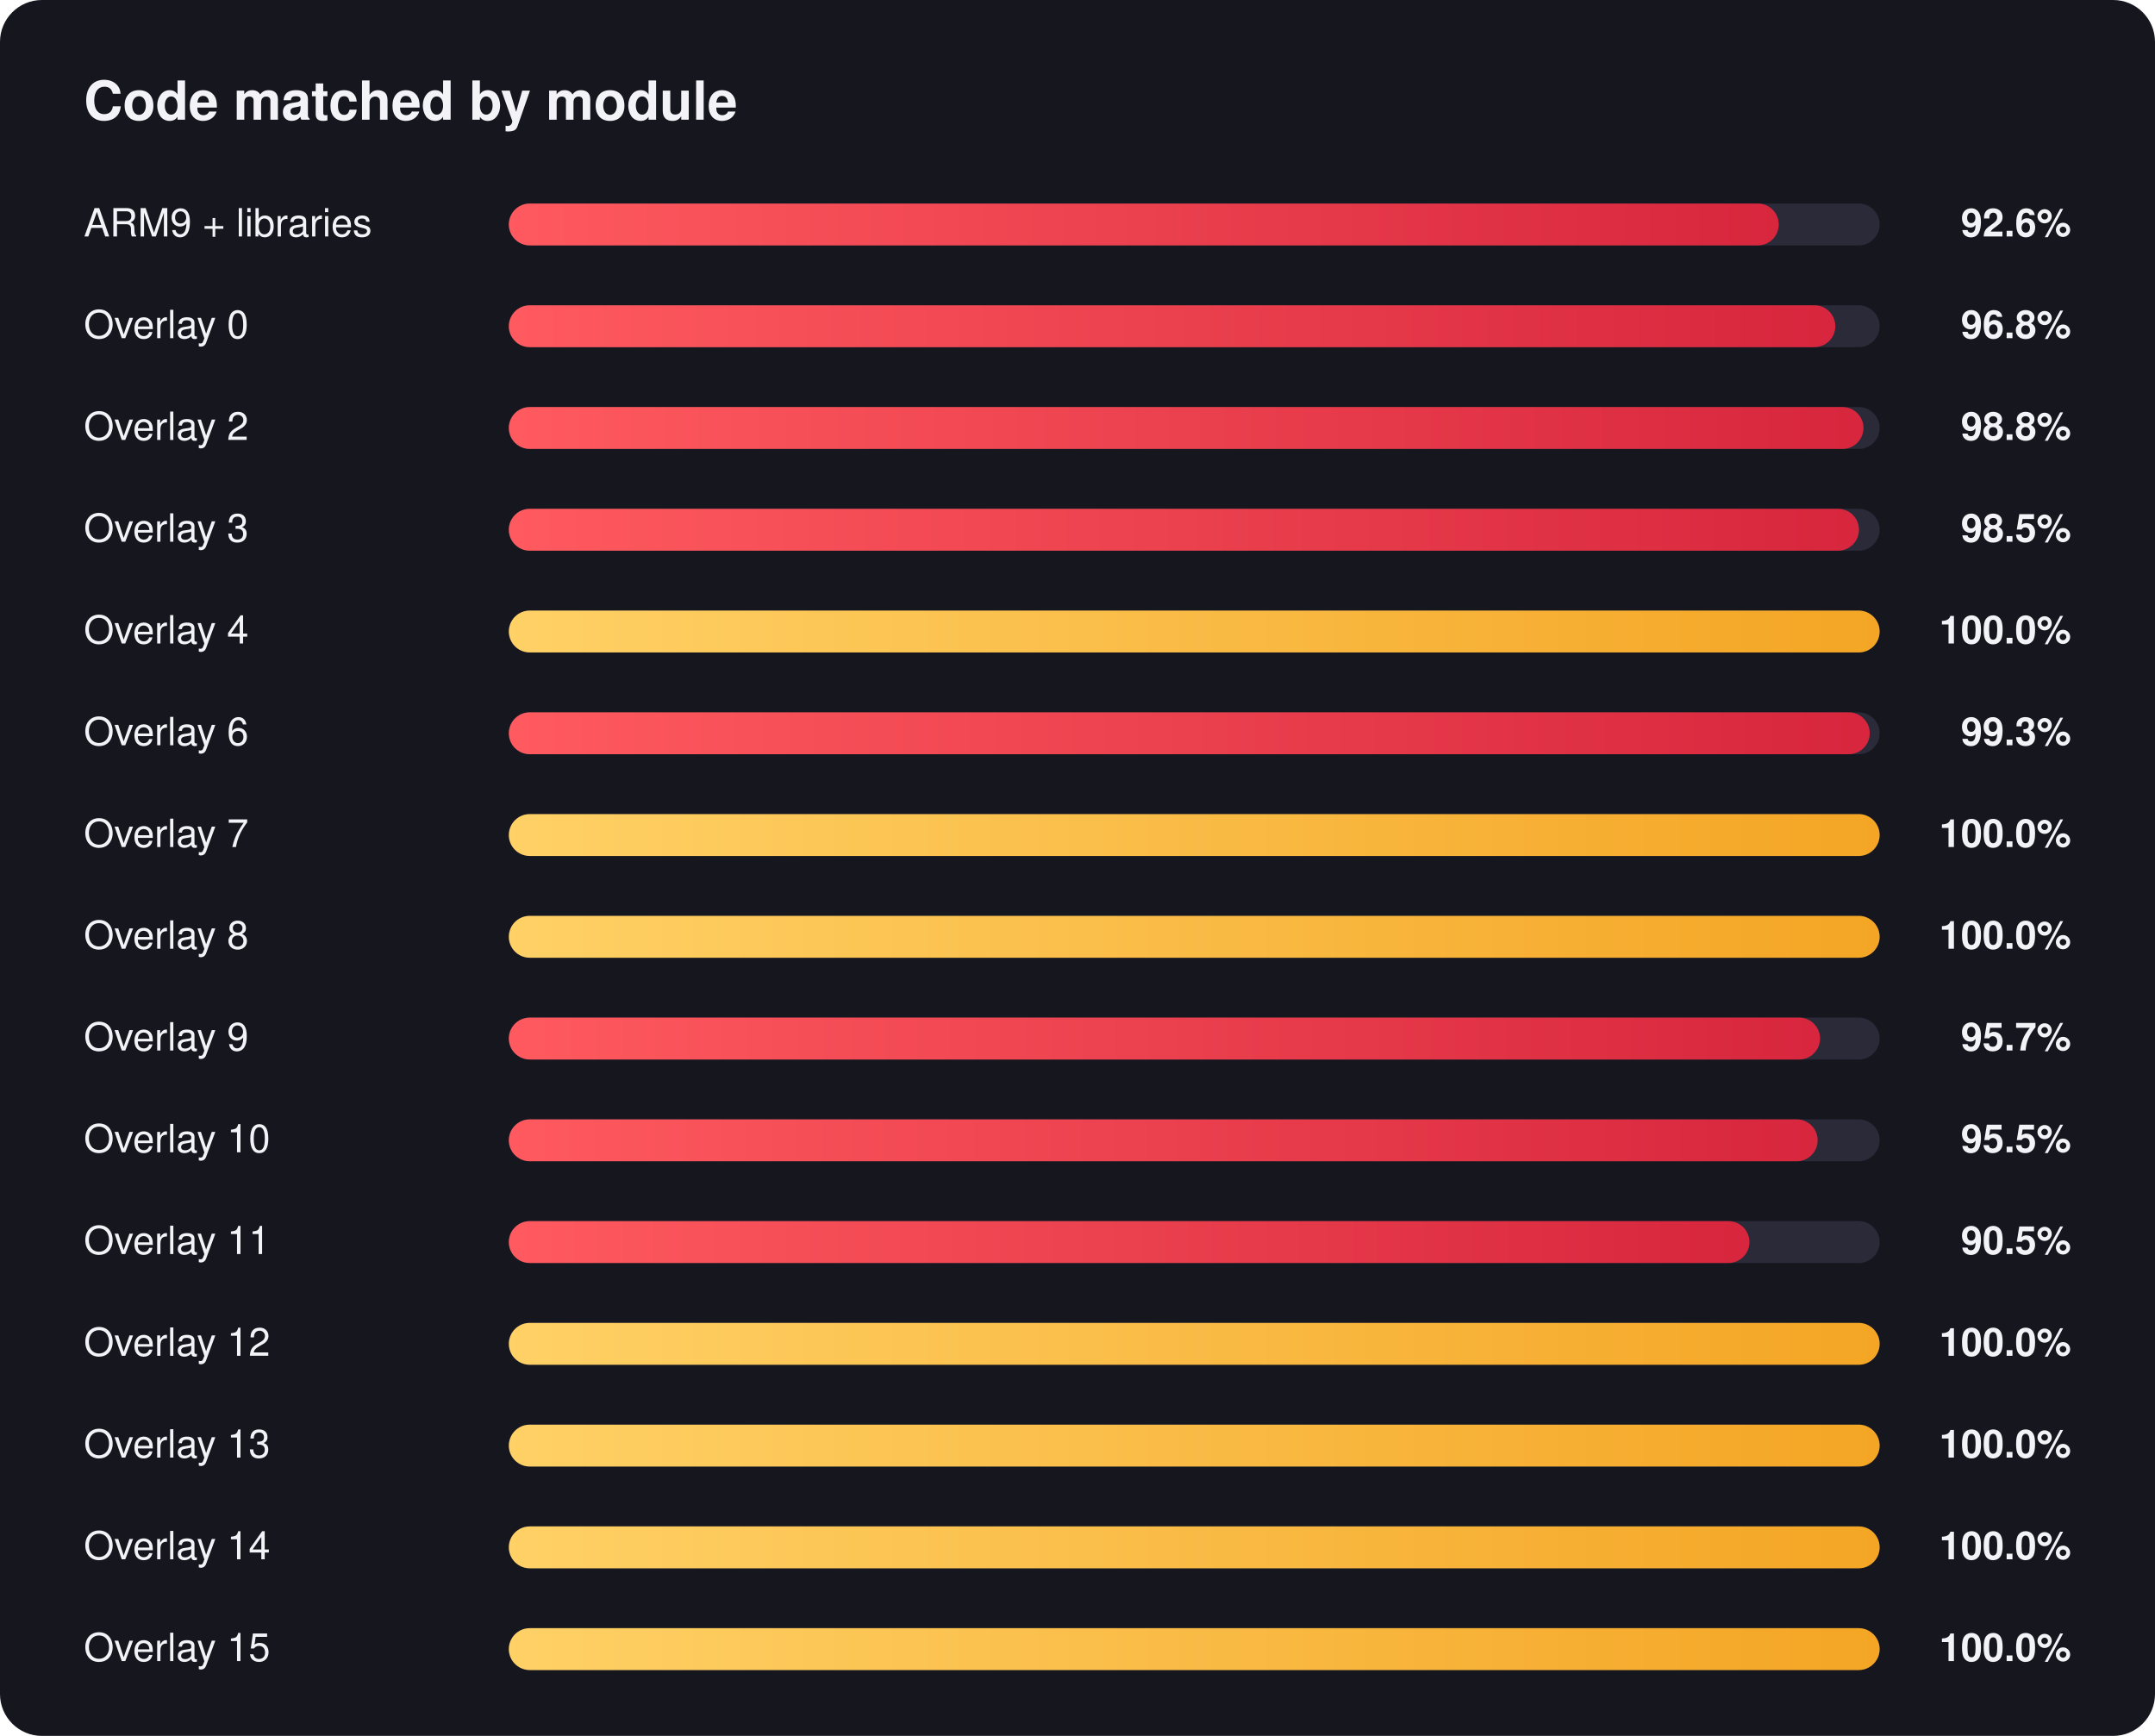
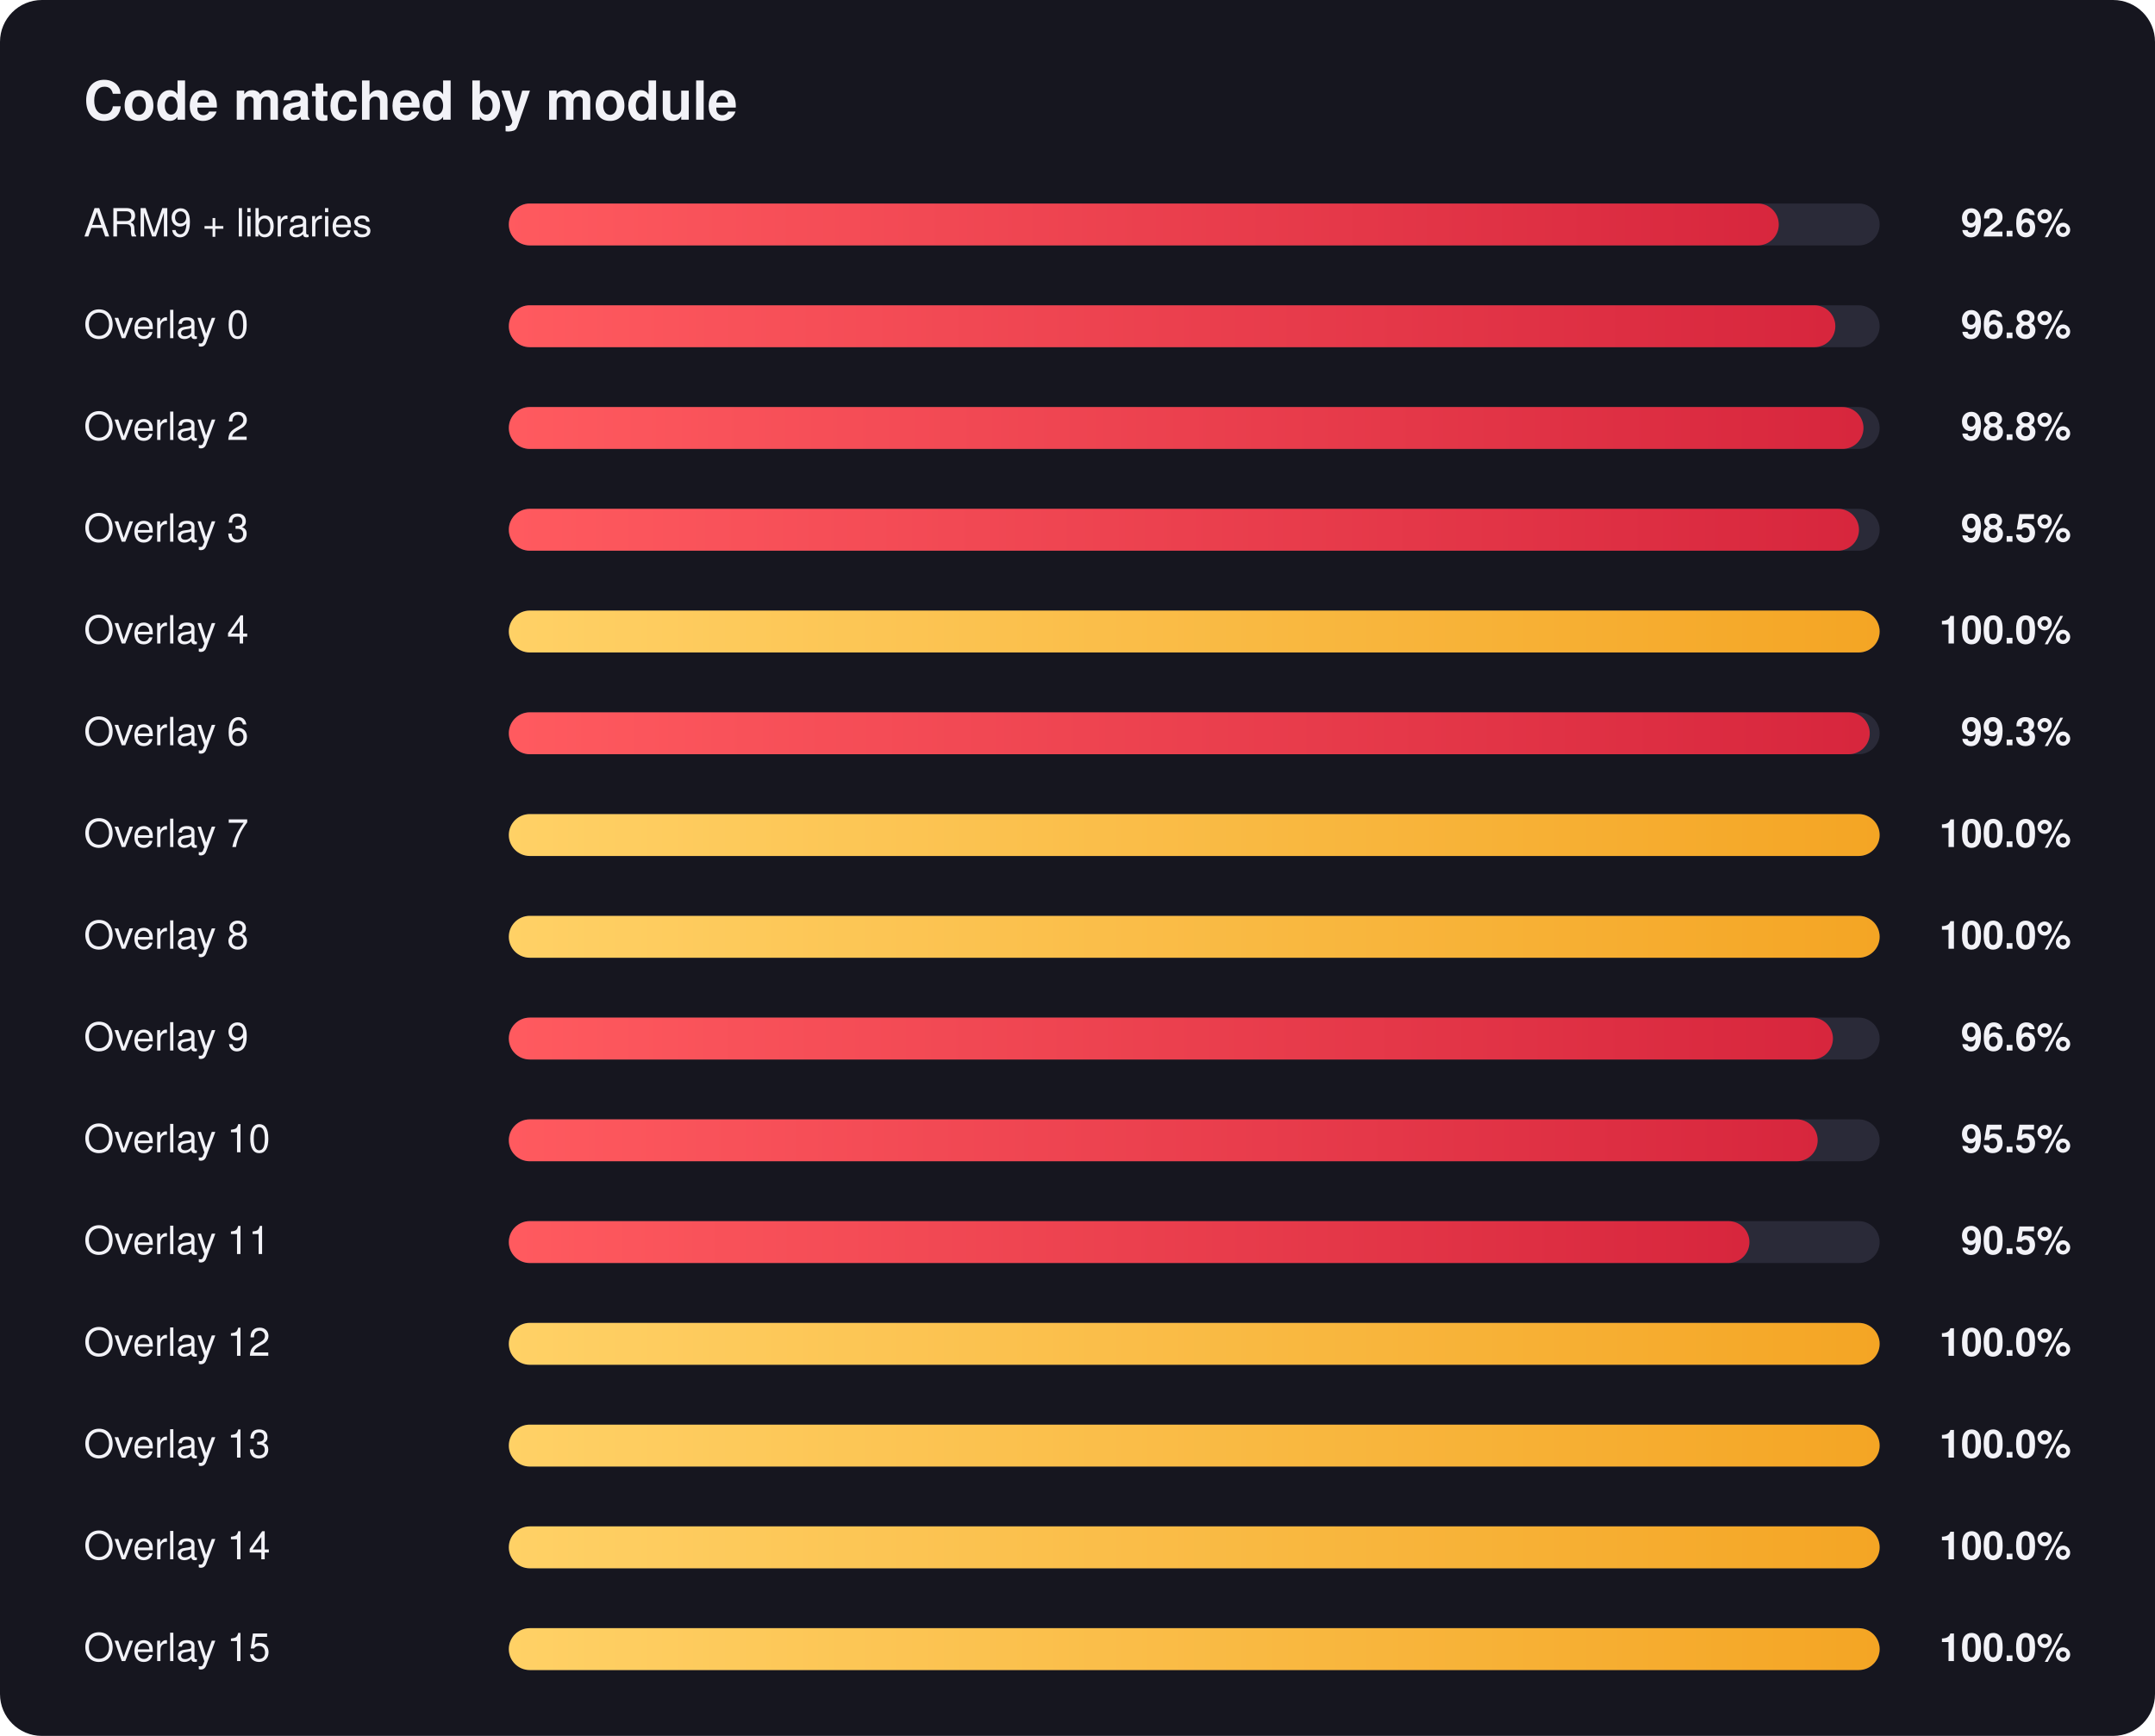
<svg xmlns="http://www.w3.org/2000/svg" width="720" height="580" viewBox="0 0 720 580" font-family="Segoe UI, Helvetica, Arial, sans-serif">
  <defs>
    <linearGradient id="red" x1="0" x2="1" y1="0" y2="0">
      <stop offset="0" stop-color="#ff5a5f" />
      <stop offset="1" stop-color="#d7263d" />
    </linearGradient>
    <linearGradient id="gold" x1="0" x2="1" y1="0" y2="0">
      <stop offset="0" stop-color="#ffd166" />
      <stop offset="1" stop-color="#f4a524" />
    </linearGradient>
  </defs>
  <rect width="720" height="580" rx="14" fill="#16161f" />
  <text x="28" y="40" fill="#f2f2f7" font-size="18" font-weight="700">Code matched by module</text>
  <text x="28" y="79" fill="#f2f2f7" font-size="13">ARM9 + libraries</text>
  <text x="692" y="79" fill="#f2f2f7" font-size="13" font-weight="600" text-anchor="end">92.6%</text>
  <rect x="170" y="68" width="458" height="14" rx="7.0" fill="#2a2a38" />
  <rect x="170" y="68" width="424.3" height="14" rx="7.0" fill="url(#red)" />
  <text x="28" y="113" fill="#f2f2f7" font-size="13">Overlay 0</text>
  <text x="692" y="113" fill="#f2f2f7" font-size="13" font-weight="600" text-anchor="end">96.8%</text>
  <rect x="170" y="102" width="458" height="14" rx="7.0" fill="#2a2a38" />
  <rect x="170" y="102" width="443.2" height="14" rx="7.0" fill="url(#red)" />
  <text x="28" y="147" fill="#f2f2f7" font-size="13">Overlay 2</text>
  <text x="692" y="147" fill="#f2f2f7" font-size="13" font-weight="600" text-anchor="end">98.8%</text>
  <rect x="170" y="136" width="458" height="14" rx="7.0" fill="#2a2a38" />
  <rect x="170" y="136" width="452.6" height="14" rx="7.0" fill="url(#red)" />
  <text x="28" y="181" fill="#f2f2f7" font-size="13">Overlay 3</text>
  <text x="692" y="181" fill="#f2f2f7" font-size="13" font-weight="600" text-anchor="end">98.5%</text>
  <rect x="170" y="170" width="458" height="14" rx="7.0" fill="#2a2a38" />
  <rect x="170" y="170" width="451.1" height="14" rx="7.0" fill="url(#red)" />
  <text x="28" y="215" fill="#f2f2f7" font-size="13">Overlay 4</text>
  <text x="692" y="215" fill="#f2f2f7" font-size="13" font-weight="600" text-anchor="end">100.0%</text>
  <rect x="170" y="204" width="458" height="14" rx="7.0" fill="#2a2a38" />
  <rect x="170" y="204" width="458.0" height="14" rx="7.0" fill="url(#gold)" />
  <text x="28" y="249" fill="#f2f2f7" font-size="13">Overlay 6</text>
  <text x="692" y="249" fill="#f2f2f7" font-size="13" font-weight="600" text-anchor="end">99.3%</text>
  <rect x="170" y="238" width="458" height="14" rx="7.0" fill="#2a2a38" />
  <rect x="170" y="238" width="454.7" height="14" rx="7.0" fill="url(#red)" />
  <text x="28" y="283" fill="#f2f2f7" font-size="13">Overlay 7</text>
  <text x="692" y="283" fill="#f2f2f7" font-size="13" font-weight="600" text-anchor="end">100.0%</text>
  <rect x="170" y="272" width="458" height="14" rx="7.0" fill="#2a2a38" />
  <rect x="170" y="272" width="458.0" height="14" rx="7.0" fill="url(#gold)" />
  <text x="28" y="317" fill="#f2f2f7" font-size="13">Overlay 8</text>
  <text x="692" y="317" fill="#f2f2f7" font-size="13" font-weight="600" text-anchor="end">100.0%</text>
  <rect x="170" y="306" width="458" height="14" rx="7.0" fill="#2a2a38" />
  <rect x="170" y="306" width="458.0" height="14" rx="7.0" fill="url(#gold)" />
  <text x="28" y="351" fill="#f2f2f7" font-size="13">Overlay 9</text>
-   <text x="692" y="351" fill="#f2f2f7" font-size="13" font-weight="600" text-anchor="end">95.7%</text>
+   <text x="692" y="351" fill="#f2f2f7" font-size="13" font-weight="600" text-anchor="end">96.6%</text>
  <rect x="170" y="340" width="458" height="14" rx="7.0" fill="#2a2a38" />
-   <rect x="170" y="340" width="438.1" height="14" rx="7.0" fill="url(#red)" />
+   <rect x="170" y="340" width="442.4" height="14" rx="7.0" fill="url(#red)" />
  <text x="28" y="385" fill="#f2f2f7" font-size="13">Overlay 10</text>
  <text x="692" y="385" fill="#f2f2f7" font-size="13" font-weight="600" text-anchor="end">95.5%</text>
  <rect x="170" y="374" width="458" height="14" rx="7.0" fill="#2a2a38" />
  <rect x="170" y="374" width="437.3" height="14" rx="7.0" fill="url(#red)" />
  <text x="28" y="419" fill="#f2f2f7" font-size="13">Overlay 11</text>
  <text x="692" y="419" fill="#f2f2f7" font-size="13" font-weight="600" text-anchor="end">90.5%</text>
  <rect x="170" y="408" width="458" height="14" rx="7.0" fill="#2a2a38" />
  <rect x="170" y="408" width="414.5" height="14" rx="7.0" fill="url(#red)" />
  <text x="28" y="453" fill="#f2f2f7" font-size="13">Overlay 12</text>
  <text x="692" y="453" fill="#f2f2f7" font-size="13" font-weight="600" text-anchor="end">100.0%</text>
  <rect x="170" y="442" width="458" height="14" rx="7.0" fill="#2a2a38" />
  <rect x="170" y="442" width="458.0" height="14" rx="7.0" fill="url(#gold)" />
  <text x="28" y="487" fill="#f2f2f7" font-size="13">Overlay 13</text>
  <text x="692" y="487" fill="#f2f2f7" font-size="13" font-weight="600" text-anchor="end">100.0%</text>
  <rect x="170" y="476" width="458" height="14" rx="7.0" fill="#2a2a38" />
  <rect x="170" y="476" width="458.0" height="14" rx="7.0" fill="url(#gold)" />
  <text x="28" y="521" fill="#f2f2f7" font-size="13">Overlay 14</text>
  <text x="692" y="521" fill="#f2f2f7" font-size="13" font-weight="600" text-anchor="end">100.0%</text>
  <rect x="170" y="510" width="458" height="14" rx="7.0" fill="#2a2a38" />
  <rect x="170" y="510" width="458.0" height="14" rx="7.0" fill="url(#gold)" />
  <text x="28" y="555" fill="#f2f2f7" font-size="13">Overlay 15</text>
  <text x="692" y="555" fill="#f2f2f7" font-size="13" font-weight="600" text-anchor="end">100.0%</text>
  <rect x="170" y="544" width="458" height="14" rx="7.0" fill="#2a2a38" />
  <rect x="170" y="544" width="458.0" height="14" rx="7.0" fill="url(#gold)" />
</svg>
